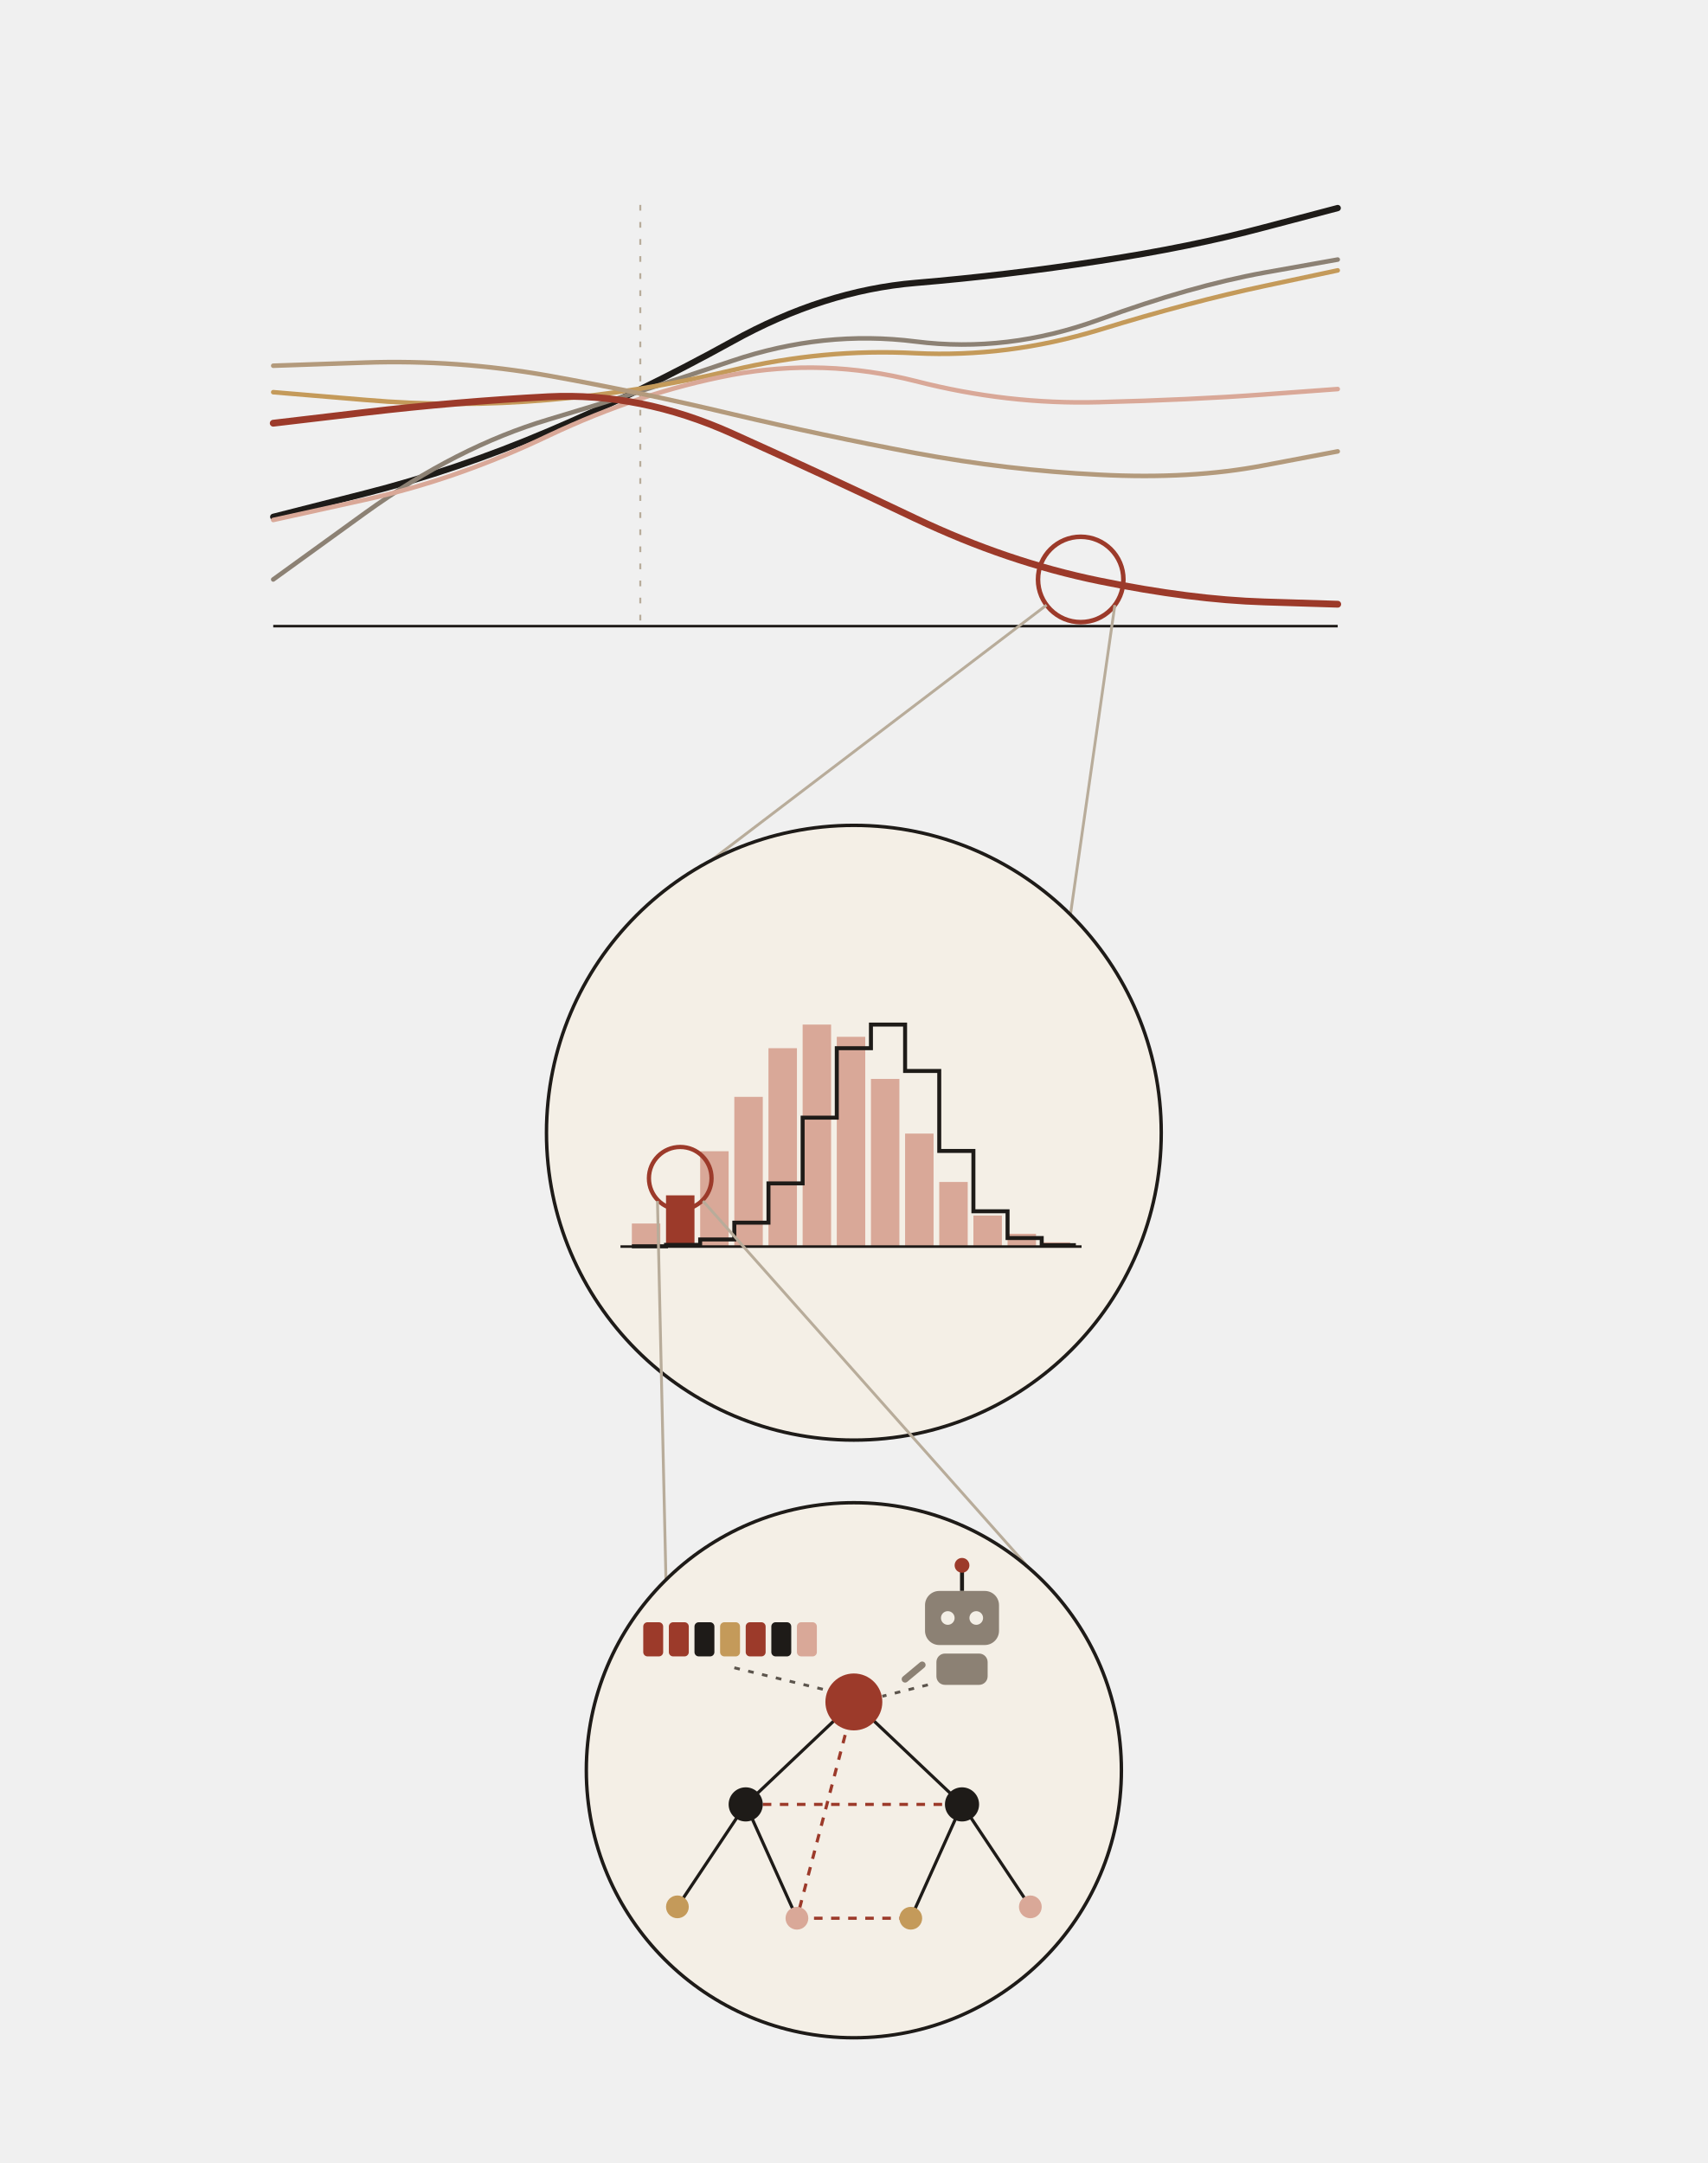
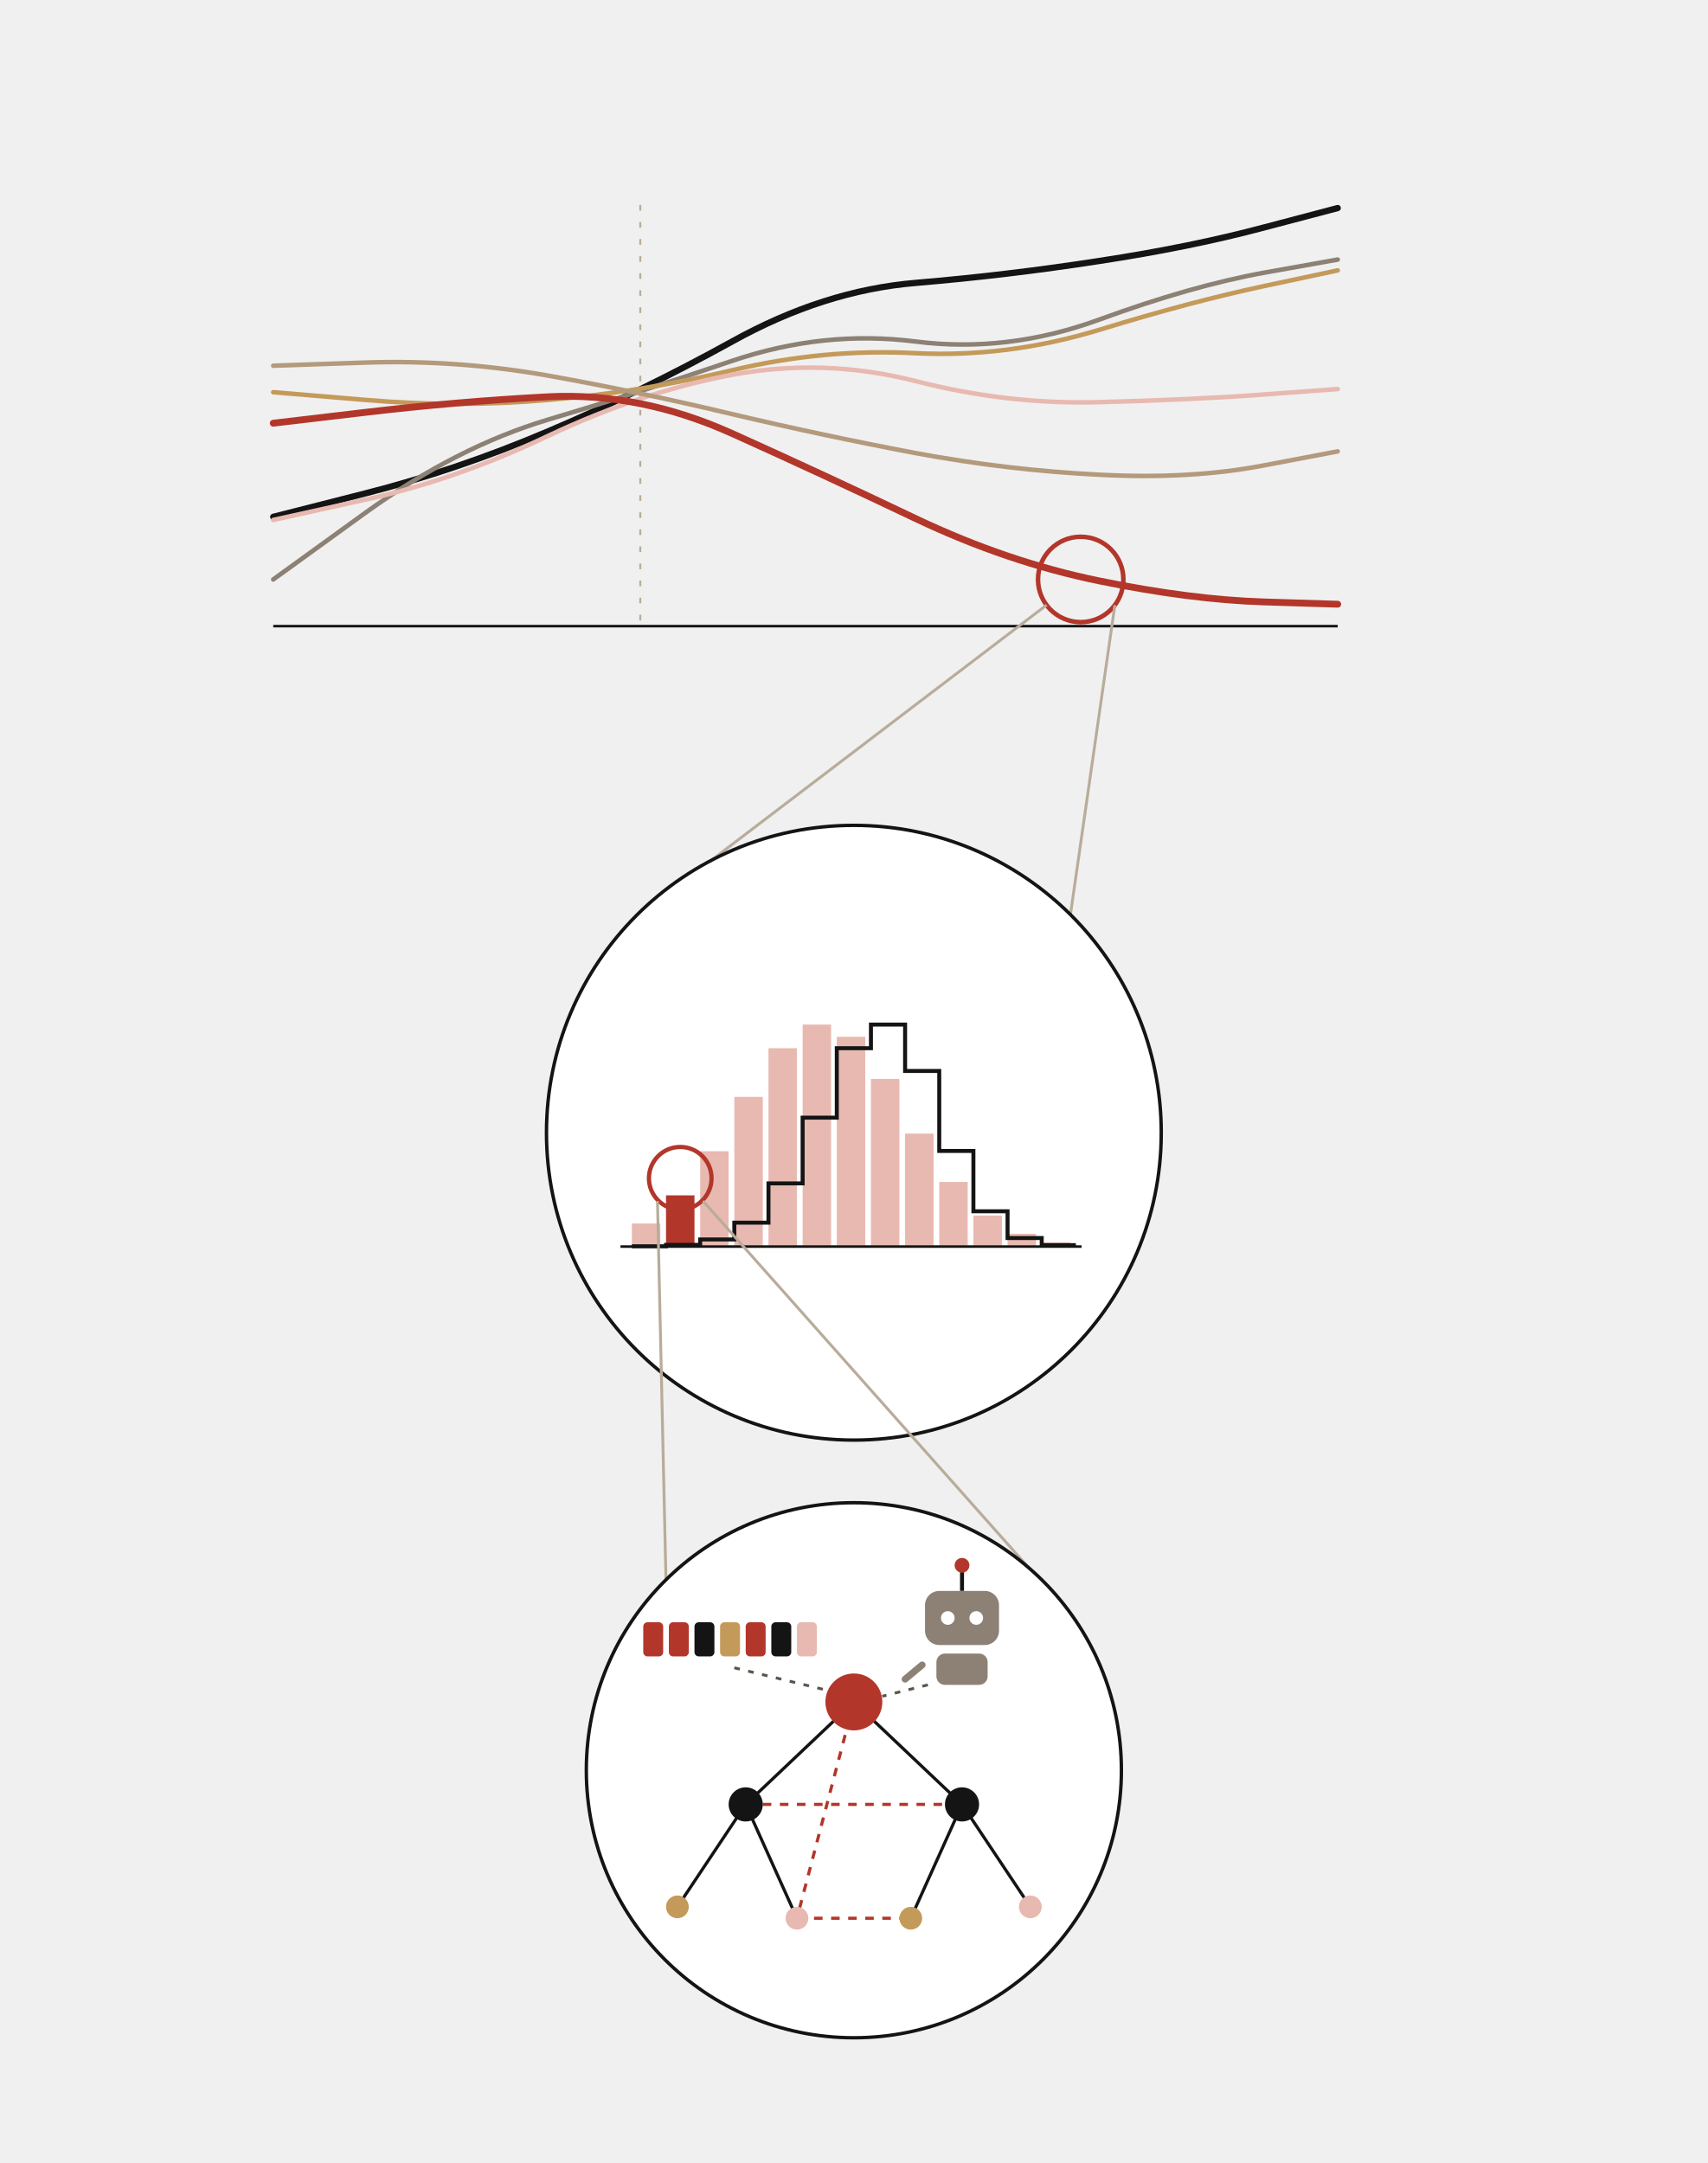
<svg xmlns="http://www.w3.org/2000/svg" class="hero-art" viewBox="0 20 600 760" role="img" aria-label="Illustration: productivity growth diverging across countries; inside one country, a distribution of firm management scores; inside one firm, a manager drawing on time and AI.">
-   <line x1="96" y1="240" x2="470" y2="240" stroke="#1E1B18" stroke-width="0.9" />
+   <line x1="96" y1="240" x2="470" y2="240" stroke="#141414" stroke-width="0.9" />
  <line x1="224.966" y1="92" x2="224.966" y2="240" stroke="#B8AC9A" stroke-width="0.7" stroke-dasharray="2 4" />
-   <path d="M96.0 201.6 Q96.0 201.6 128.2 193.4 Q160.5 185.2 192.7 171.5 Q225.0 157.8 257.2 140.0 Q289.4 122.1 321.7 119.4 Q353.9 116.7 386.2 111.7 Q418.4 106.8 444.2 99.9 L470.0 93.1" fill="none" stroke="#1E1B18" stroke-width="2.2" stroke-linecap="round" />
+   <path d="M96.0 201.6 Q96.0 201.6 128.2 193.4 Q160.5 185.2 192.7 171.5 Q225.0 157.8 257.2 140.0 Q289.4 122.1 321.7 119.4 Q353.9 116.7 386.2 111.7 Q418.4 106.8 444.2 99.9 L470.0 93.1" fill="none" stroke="#141414" stroke-width="2.2" stroke-linecap="round" />
  <path d="M96.0 223.6 Q96.0 223.6 128.2 200.3 Q160.5 177.0 192.7 167.4 Q225.0 157.8 257.2 146.8 Q289.4 135.9 321.7 140.0 Q353.9 144.1 386.2 132.3 Q418.4 120.5 444.2 115.8 L470.0 111.2" fill="none" stroke="#8C8174" stroke-width="1.6" stroke-linecap="round" />
  <path d="M96.0 157.8 Q96.0 157.8 128.2 160.5 Q160.5 163.3 192.7 160.5 Q225.0 157.8 257.2 150.1 Q289.4 142.4 321.7 144.1 Q353.9 145.7 386.2 135.9 Q418.4 126.0 444.2 120.5 L470.0 115.0" fill="none" stroke="#C49A5A" stroke-width="1.6" stroke-linecap="round" />
-   <path d="M96.0 202.7 Q96.0 202.7 128.2 195.6 Q160.5 188.5 192.7 173.1 Q225.0 157.8 257.2 151.7 Q289.4 145.7 321.7 153.9 Q353.9 162.2 386.2 161.3 Q418.4 160.5 444.2 158.6 L470.0 156.7" fill="none" stroke="#D9A898" stroke-width="1.6" stroke-linecap="round" />
+   <path d="M96.0 202.7 Q96.0 202.7 128.2 195.6 Q160.5 188.5 192.7 173.1 Q225.0 157.8 257.2 151.7 Q289.4 145.7 321.7 153.9 Q353.9 162.2 386.2 161.3 Q418.4 160.5 444.2 158.6 L470.0 156.7" fill="none" stroke="#E8B9B1" stroke-width="1.6" stroke-linecap="round" />
  <path d="M96.0 148.5 Q96.0 148.5 128.2 147.4 Q160.5 146.3 192.7 152.0 Q225.0 157.8 257.2 165.5 Q289.4 173.1 321.7 179.2 Q353.9 185.2 386.2 186.8 Q418.4 188.5 444.2 183.5 L470.0 178.6" fill="none" stroke="#B39A7C" stroke-width="1.6" stroke-linecap="round" />
-   <path d="M96.0 168.7 Q96.0 168.7 128.2 164.9 Q160.5 161.1 192.7 159.4 Q225.0 157.8 257.2 172.3 Q289.4 186.8 321.7 202.2 Q353.9 217.5 386.2 224.1 Q418.4 230.7 444.2 231.5 L470.0 232.3" fill="none" stroke="#9C3A2A" stroke-width="2.4" stroke-linecap="round" />
-   <circle cx="379.7" cy="223.6" r="15" fill="none" stroke="#9C3A2A" stroke-width="1.6" />
+   <path d="M96.0 168.7 Q96.0 168.7 128.2 164.9 Q160.5 161.1 192.7 159.4 Q225.0 157.8 257.2 172.3 Q289.4 186.8 321.7 202.2 Q353.9 217.5 386.2 224.1 Q418.4 230.7 444.2 231.5 L470.0 232.3" fill="none" stroke="#B3362A" stroke-width="2.4" stroke-linecap="round" />
+   <circle cx="379.7" cy="223.6" r="15" fill="none" stroke="#B3362A" stroke-width="1.6" />
  <line x1="367.7" y1="232.6" x2="224" y2="342" stroke="#B8AC9A" stroke-width="1" />
  <line x1="391.7" y1="232.6" x2="376" y2="342" stroke="#B8AC9A" stroke-width="1" />
-   <circle cx="300" cy="418" r="108" fill="#F4EFE6" stroke="#1E1B18" stroke-width="1.2" />
-   <rect x="222" y="449.9" width="10" height="8.1" fill="#D9A898" />
-   <rect x="234" y="440.0" width="10" height="18.0" fill="#9C3A2A" />
-   <rect x="246" y="424.5" width="10" height="33.5" fill="#D9A898" />
-   <rect x="258" y="405.4" width="10" height="52.6" fill="#D9A898" />
-   <rect x="270" y="388.3" width="10" height="69.7" fill="#D9A898" />
-   <rect x="282" y="380.0" width="10" height="78.0" fill="#D9A898" />
-   <rect x="294" y="384.3" width="10" height="73.7" fill="#D9A898" />
-   <rect x="306" y="399.1" width="10" height="58.9" fill="#D9A898" />
-   <rect x="318" y="418.3" width="10" height="39.7" fill="#D9A898" />
-   <rect x="330" y="435.3" width="10" height="22.7" fill="#D9A898" />
-   <rect x="342" y="447.1" width="10" height="10.9" fill="#D9A898" />
-   <rect x="354" y="453.5" width="10" height="4.5" fill="#D9A898" />
-   <rect x="366" y="456.5" width="10" height="1.5" fill="#D9A898" />
-   <path d="M222 457.9 L234 457.9 L234 457.4 L246 457.4 L246 455.5 L258 455.5 L258 449.6 L270 449.6 L270 435.8 L282 435.8 L282 412.7 L294 412.7 L294 388.3 L306 388.3 L306 380.0 L318 380.0 L318 396.3 L330 396.3 L330 424.4 L342 424.4 L342 445.6 L354 445.6 L354 455.0 L366 455.0 L366 457.5 L378 457.5" fill="none" stroke="#1E1B18" stroke-width="1.4" />
-   <line x1="218" y1="458" x2="380" y2="458" stroke="#1E1B18" stroke-width="0.9" />
-   <circle cx="239.0" cy="434.0" r="11" fill="none" stroke="#9C3A2A" stroke-width="1.5" />
+   <circle cx="300" cy="418" r="108" fill="#FFFFFF" stroke="#141414" stroke-width="1.2" />
+   <rect x="222" y="449.9" width="10" height="8.1" fill="#E8B9B1" />
+   <rect x="234" y="440.0" width="10" height="18.0" fill="#B3362A" />
+   <rect x="246" y="424.5" width="10" height="33.5" fill="#E8B9B1" />
+   <rect x="258" y="405.4" width="10" height="52.6" fill="#E8B9B1" />
+   <rect x="270" y="388.3" width="10" height="69.7" fill="#E8B9B1" />
+   <rect x="282" y="380.0" width="10" height="78.0" fill="#E8B9B1" />
+   <rect x="294" y="384.3" width="10" height="73.7" fill="#E8B9B1" />
+   <rect x="306" y="399.1" width="10" height="58.9" fill="#E8B9B1" />
+   <rect x="318" y="418.3" width="10" height="39.7" fill="#E8B9B1" />
+   <rect x="330" y="435.3" width="10" height="22.7" fill="#E8B9B1" />
+   <rect x="342" y="447.1" width="10" height="10.9" fill="#E8B9B1" />
+   <rect x="354" y="453.5" width="10" height="4.5" fill="#E8B9B1" />
+   <rect x="366" y="456.5" width="10" height="1.5" fill="#E8B9B1" />
+   <path d="M222 457.9 L234 457.9 L234 457.4 L246 457.4 L246 455.5 L258 455.5 L258 449.6 L270 449.6 L270 435.8 L282 435.8 L282 412.7 L294 412.7 L294 388.3 L306 388.3 L306 380.0 L318 380.0 L318 396.3 L330 396.3 L330 424.4 L342 424.4 L342 445.6 L354 445.6 L354 455.0 L366 455.0 L366 457.5 L378 457.5" fill="none" stroke="#141414" stroke-width="1.4" />
+   <line x1="218" y1="458" x2="380" y2="458" stroke="#141414" stroke-width="0.9" />
+   <circle cx="239.0" cy="434.0" r="11" fill="none" stroke="#B3362A" stroke-width="1.5" />
  <line x1="231.0" y1="442.0" x2="234" y2="576" stroke="#B8AC9A" stroke-width="1" />
  <line x1="247.0" y1="442.0" x2="366" y2="576" stroke="#B8AC9A" stroke-width="1" />
-   <circle cx="300" cy="642" r="94" fill="#F4EFE6" stroke="#1E1B18" stroke-width="1.2" />
-   <rect x="226" y="590" width="7" height="12" rx="1.5" fill="#9C3A2A" />
-   <rect x="235" y="590" width="7" height="12" rx="1.5" fill="#9C3A2A" />
-   <rect x="244" y="590" width="7" height="12" rx="1.5" fill="#1E1B18" />
+   <circle cx="300" cy="642" r="94" fill="#FFFFFF" stroke="#141414" stroke-width="1.2" />
+   <rect x="226" y="590" width="7" height="12" rx="1.5" fill="#B3362A" />
+   <rect x="235" y="590" width="7" height="12" rx="1.5" fill="#B3362A" />
+   <rect x="244" y="590" width="7" height="12" rx="1.5" fill="#141414" />
  <rect x="253" y="590" width="7" height="12" rx="1.5" fill="#C49A5A" />
-   <rect x="262" y="590" width="7" height="12" rx="1.5" fill="#9C3A2A" />
-   <rect x="271" y="590" width="7" height="12" rx="1.5" fill="#1E1B18" />
-   <rect x="280" y="590" width="7" height="12" rx="1.5" fill="#D9A898" />
+   <rect x="262" y="590" width="7" height="12" rx="1.5" fill="#B3362A" />
+   <rect x="271" y="590" width="7" height="12" rx="1.5" fill="#141414" />
+   <rect x="280" y="590" width="7" height="12" rx="1.5" fill="#E8B9B1" />
  <line x1="258" y1="606" x2="291" y2="614" stroke="#5C554D" stroke-width="1" stroke-dasharray="2 3" />
-   <line x1="338" y1="572" x2="338" y2="579" stroke="#1E1B18" stroke-width="1.4" />
-   <circle cx="338" cy="570" r="2.6" fill="#9C3A2A" />
+   <line x1="338" y1="572" x2="338" y2="579" stroke="#141414" stroke-width="1.4" />
+   <circle cx="338" cy="570" r="2.6" fill="#B3362A" />
  <rect x="325" y="579" width="26" height="19" rx="5" fill="#8C8174" />
-   <circle cx="333" cy="588.5" r="2.4" fill="#F4EFE6" />
-   <circle cx="343" cy="588.5" r="2.4" fill="#F4EFE6" />
+   <circle cx="333" cy="588.5" r="2.4" fill="#FFFFFF" />
+   <circle cx="343" cy="588.5" r="2.4" fill="#FFFFFF" />
  <rect x="329" y="601" width="18" height="11" rx="3" fill="#8C8174" />
  <line x1="324" y1="605" x2="318" y2="610" stroke="#8C8174" stroke-width="2.4" stroke-linecap="round" />
  <line x1="326" y1="612" x2="310" y2="616" stroke="#5C554D" stroke-width="1" stroke-dasharray="2 3" />
-   <line x1="300" y1="618" x2="262" y2="654" stroke="#1E1B18" stroke-width="1.1" />
-   <line x1="300" y1="618" x2="338" y2="654" stroke="#1E1B18" stroke-width="1.1" />
-   <line x1="262" y1="654" x2="238" y2="690" stroke="#1E1B18" stroke-width="1.1" />
-   <line x1="262" y1="654" x2="280" y2="694" stroke="#1E1B18" stroke-width="1.1" />
-   <line x1="338" y1="654" x2="320" y2="694" stroke="#1E1B18" stroke-width="1.1" />
-   <line x1="338" y1="654" x2="362" y2="690" stroke="#1E1B18" stroke-width="1.1" />
-   <line x1="280" y1="694" x2="320" y2="694" stroke="#9C3A2A" stroke-width="1.1" stroke-dasharray="3 3" />
-   <line x1="262" y1="654" x2="338" y2="654" stroke="#9C3A2A" stroke-width="1.1" stroke-dasharray="3 3" />
-   <line x1="300" y1="618" x2="280" y2="694" stroke="#9C3A2A" stroke-width="1.1" stroke-dasharray="3 3" />
-   <circle cx="300" cy="618" r="10" fill="#9C3A2A" />
-   <circle cx="262" cy="654" r="6" fill="#1E1B18" />
-   <circle cx="338" cy="654" r="6" fill="#1E1B18" />
+   <line x1="300" y1="618" x2="262" y2="654" stroke="#141414" stroke-width="1.1" />
+   <line x1="300" y1="618" x2="338" y2="654" stroke="#141414" stroke-width="1.1" />
+   <line x1="262" y1="654" x2="238" y2="690" stroke="#141414" stroke-width="1.1" />
+   <line x1="262" y1="654" x2="280" y2="694" stroke="#141414" stroke-width="1.1" />
+   <line x1="338" y1="654" x2="320" y2="694" stroke="#141414" stroke-width="1.1" />
+   <line x1="338" y1="654" x2="362" y2="690" stroke="#141414" stroke-width="1.1" />
+   <line x1="280" y1="694" x2="320" y2="694" stroke="#B3362A" stroke-width="1.1" stroke-dasharray="3 3" />
+   <line x1="262" y1="654" x2="338" y2="654" stroke="#B3362A" stroke-width="1.1" stroke-dasharray="3 3" />
+   <line x1="300" y1="618" x2="280" y2="694" stroke="#B3362A" stroke-width="1.1" stroke-dasharray="3 3" />
+   <circle cx="300" cy="618" r="10" fill="#B3362A" />
+   <circle cx="262" cy="654" r="6" fill="#141414" />
+   <circle cx="338" cy="654" r="6" fill="#141414" />
  <circle cx="238" cy="690" r="4" fill="#C49A5A" />
-   <circle cx="280" cy="694" r="4" fill="#D9A898" />
+   <circle cx="280" cy="694" r="4" fill="#E8B9B1" />
  <circle cx="320" cy="694" r="4" fill="#C49A5A" />
-   <circle cx="362" cy="690" r="4" fill="#D9A898" />
+   <circle cx="362" cy="690" r="4" fill="#E8B9B1" />
</svg>
